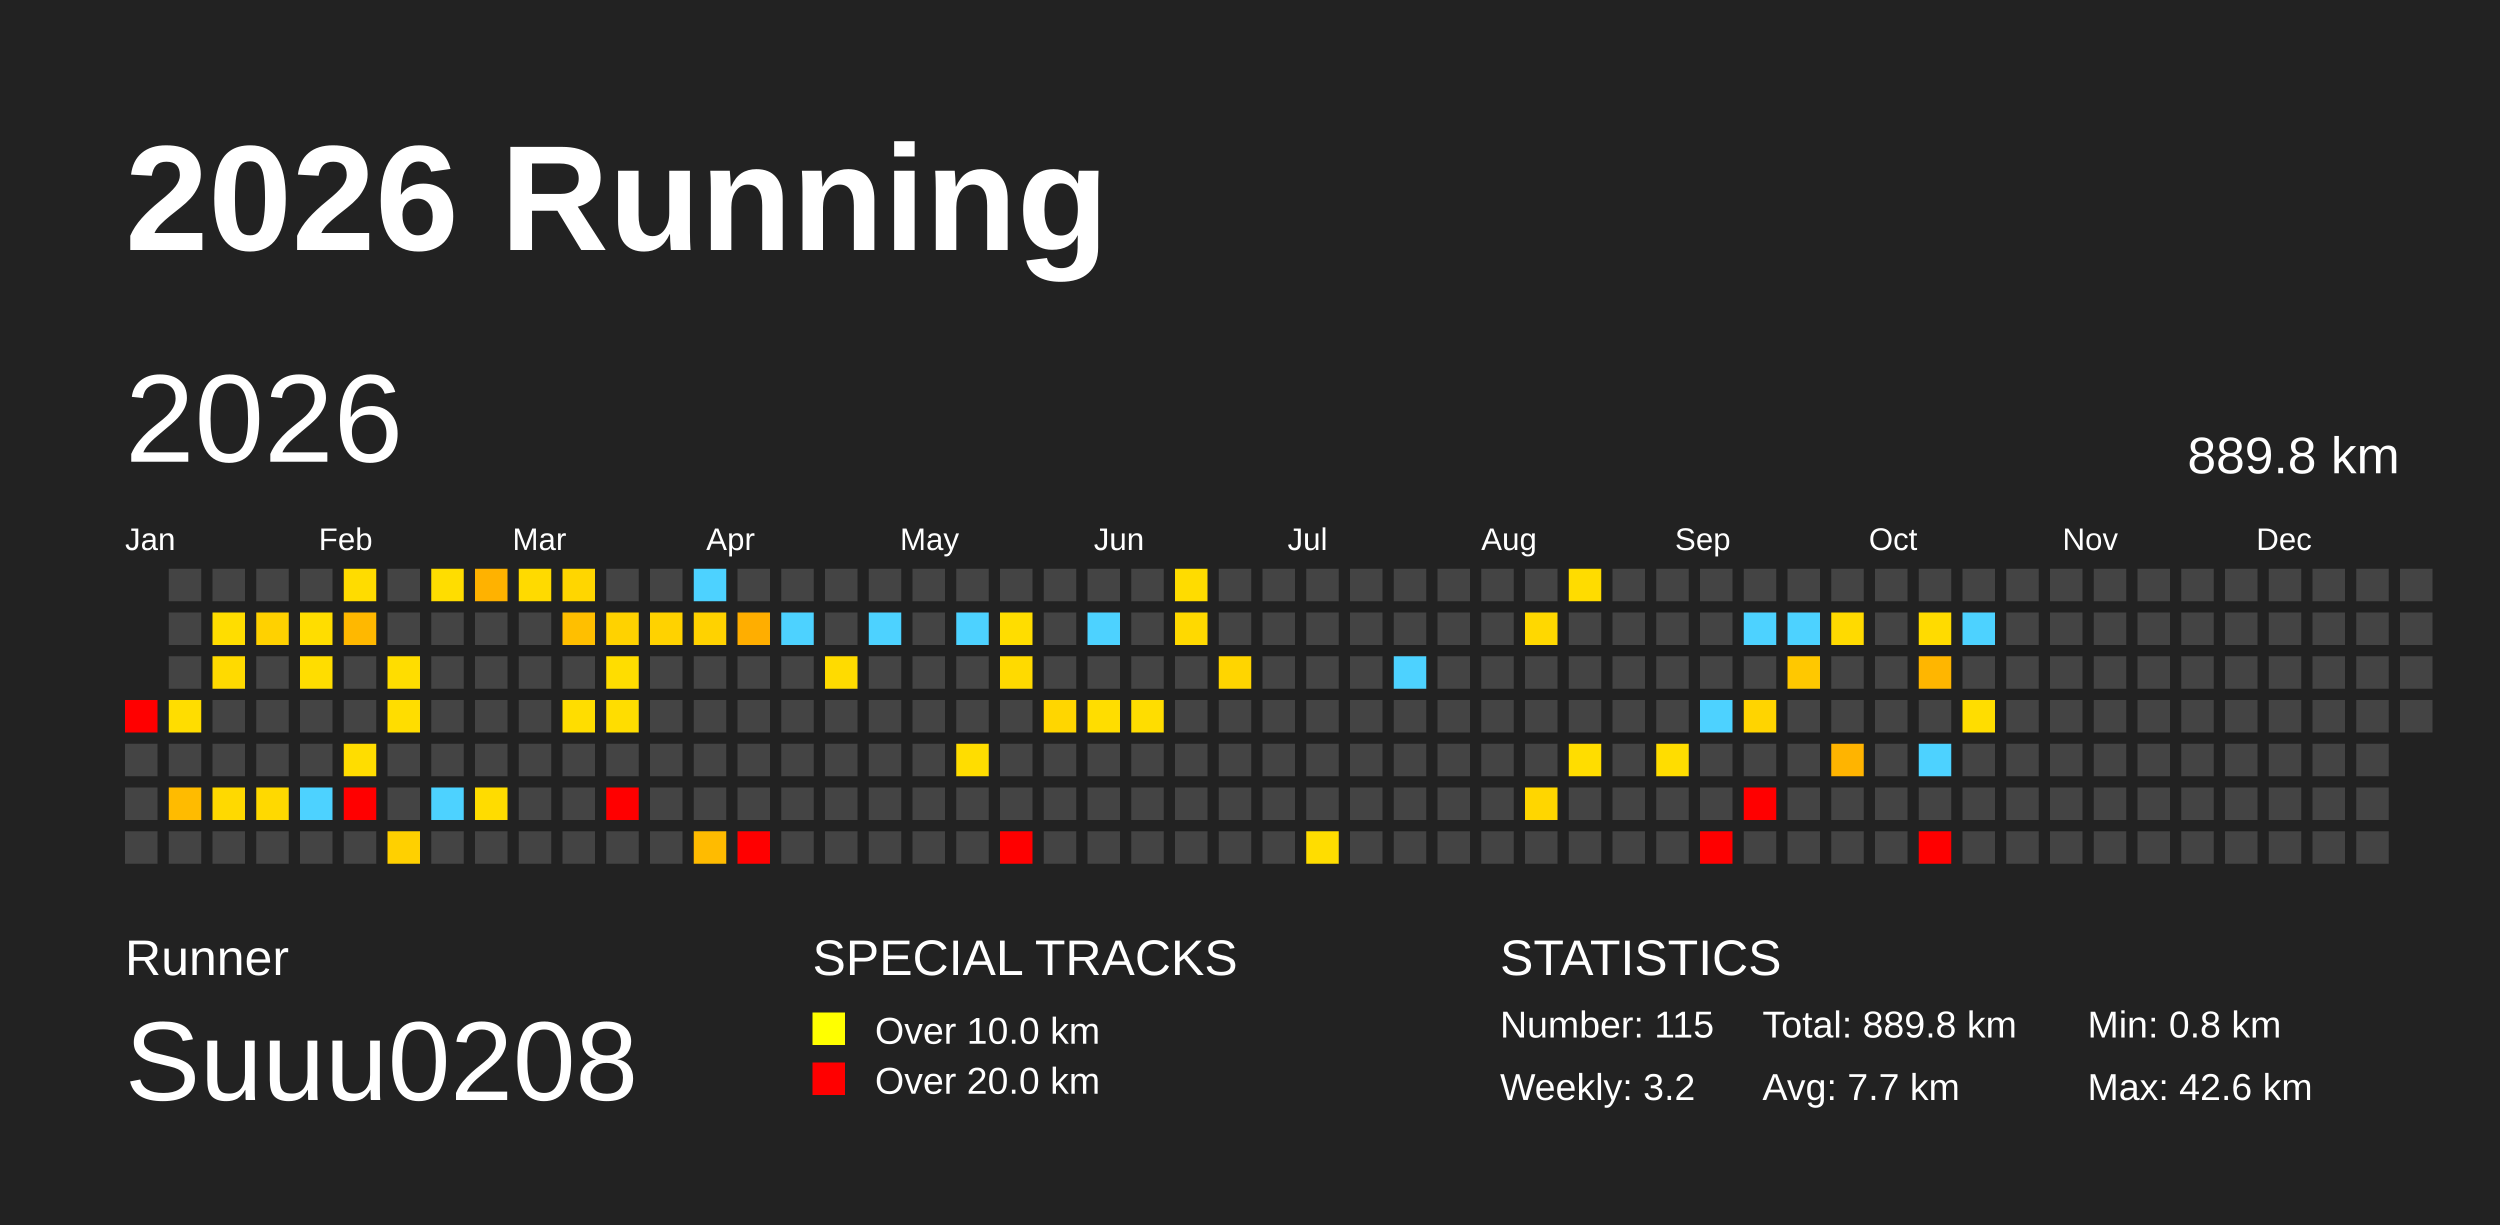
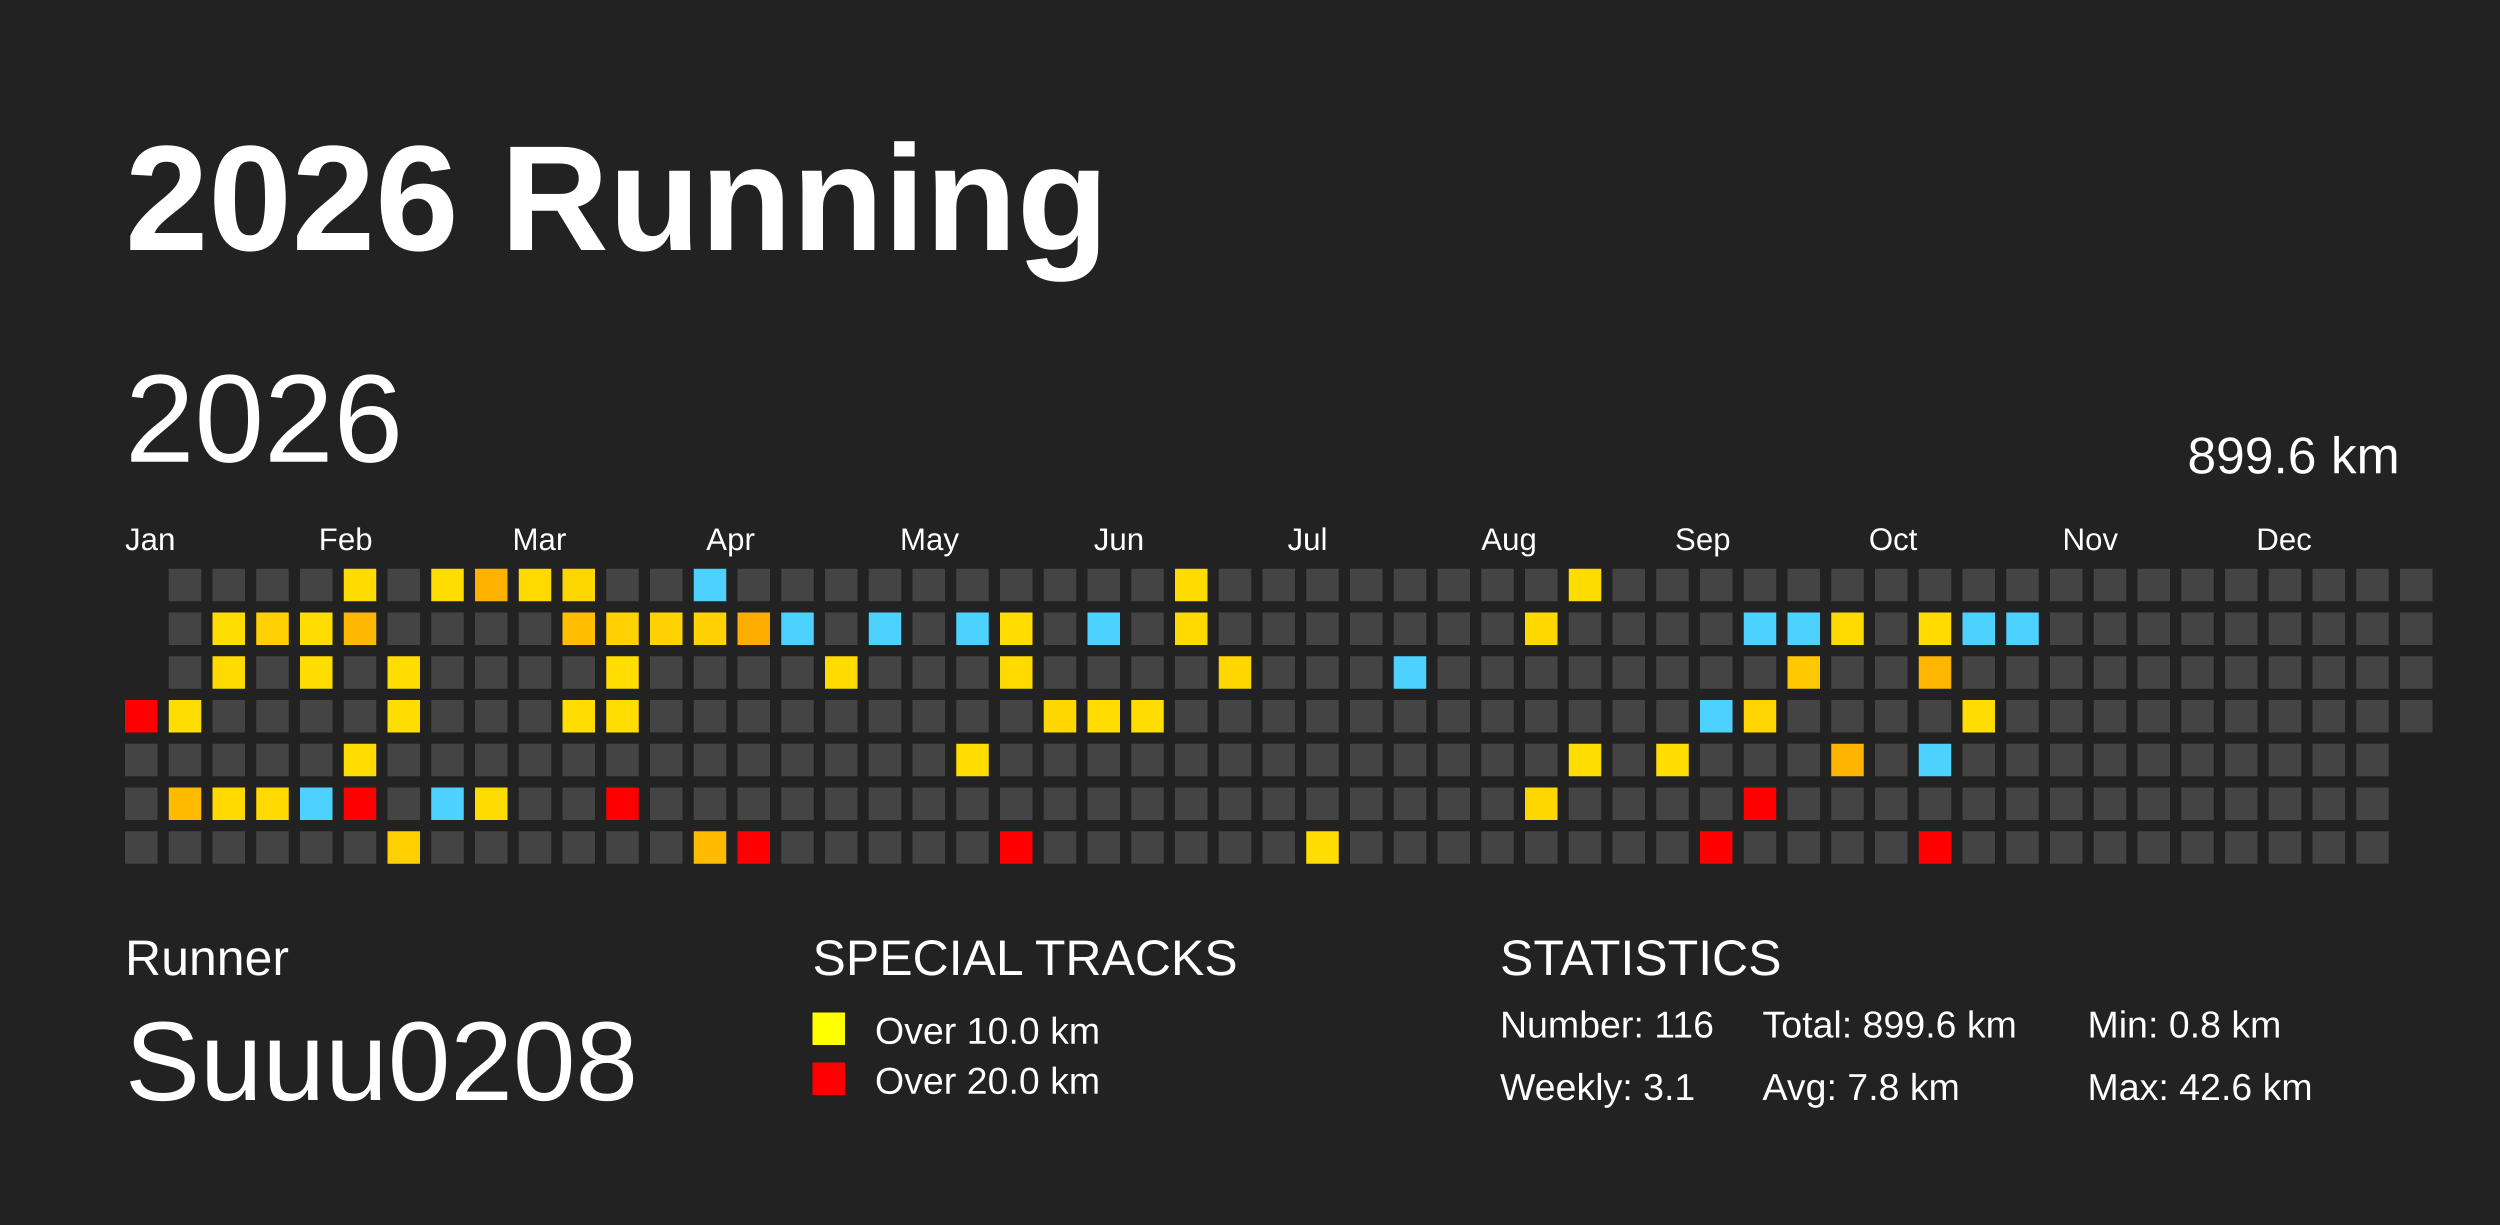
<svg xmlns="http://www.w3.org/2000/svg" baseProfile="full" height="98mm" version="1.1" viewBox="0,0,200,98" width="200mm">
  <defs />
  <rect fill="#222222" height="98" width="200" x="0" y="0" />
  <text fill="#FFFFFF" style="font-size:12px; font-family:Arial; font-weight:bold;" x="10" y="20">2026 Running</text>
  <text fill="#FFFFFF" style="font-size:4px; font-family:Arial" x="10" y="78">Runner</text>
  <text fill="#FFFFFF" style="font-size:9px; font-family:Arial" x="10" y="88">Suuu0208</text>
  <text fill="#FFFFFF" style="font-size:4px; font-family:Arial" x="65" y="78">SPECIAL TRACKS</text>
  <rect fill="yellow" height="2.6" width="2.6" x="65" y="81" />
  <text fill="#FFFFFF" style="font-size:3px; font-family:Arial" x="70" y="83.5">Over 10.0 km</text>
  <rect fill="red" height="2.6" width="2.6" x="65" y="85" />
  <text fill="#FFFFFF" style="font-size:3px; font-family:Arial" x="70" y="87.5">Over 20.0 km</text>
  <text fill="#FFFFFF" style="font-size:4px; font-family:Arial" x="120" y="78">STATISTICS</text>
-   <text fill="#FFFFFF" style="font-size:3px; font-family:Arial" x="120" y="83">Number: 115</text>
-   <text fill="#FFFFFF" style="font-size:3px; font-family:Arial" x="120" y="88">Weekly: 3.2</text>
-   <text fill="#FFFFFF" style="font-size:3px; font-family:Arial" x="141" y="83">Total: 889.8 km</text>
-   <text fill="#FFFFFF" style="font-size:3px; font-family:Arial" x="141" y="88">Avg: 7.7 km</text>
+   <text fill="#FFFFFF" style="font-size:3px; font-family:Arial" x="120" y="83">Number: 116</text>
+   <text fill="#FFFFFF" style="font-size:3px; font-family:Arial" x="120" y="88">Weekly: 3.1</text>
+   <text fill="#FFFFFF" style="font-size:3px; font-family:Arial" x="141" y="83">Total: 899.6 km</text>
+   <text fill="#FFFFFF" style="font-size:3px; font-family:Arial" x="141" y="88">Avg: 7.8 km</text>
  <text fill="#FFFFFF" style="font-size:3px; font-family:Arial" x="167" y="83">Min: 0.8 km</text>
  <text fill="#FFFFFF" style="font-size:3px; font-family:Arial" x="167" y="88">Max: 42.6 km</text>
  <text dominant-baseline="hanging" fill="#FFFFFF" style="font-size:10.0px; font-family:Arial;" x="10" y="30">2026</text>
-   <text dominant-baseline="hanging" fill="#FFFFFF" style="font-size:4.125px; font-family:Arial;" x="175" y="35">889.8 km</text>
+   <text dominant-baseline="hanging" fill="#FFFFFF" style="font-size:4.125px; font-family:Arial;" x="175" y="35">899.6 km</text>
  <text fill="#FFFFFF" style="font-size:2.5px; font-family:Arial" x="10.0" y="44">Jan</text>
  <text fill="#FFFFFF" style="font-size:2.5px; font-family:Arial" x="25.5" y="44">Feb</text>
  <text fill="#FFFFFF" style="font-size:2.5px; font-family:Arial" x="41.0" y="44">Mar</text>
  <text fill="#FFFFFF" style="font-size:2.5px; font-family:Arial" x="56.5" y="44">Apr</text>
  <text fill="#FFFFFF" style="font-size:2.5px; font-family:Arial" x="72.0" y="44">May</text>
  <text fill="#FFFFFF" style="font-size:2.5px; font-family:Arial" x="87.5" y="44">Jun</text>
  <text fill="#FFFFFF" style="font-size:2.5px; font-family:Arial" x="103.0" y="44">Jul</text>
  <text fill="#FFFFFF" style="font-size:2.5px; font-family:Arial" x="118.5" y="44">Aug</text>
  <text fill="#FFFFFF" style="font-size:2.5px; font-family:Arial" x="134.0" y="44">Sep</text>
  <text fill="#FFFFFF" style="font-size:2.5px; font-family:Arial" x="149.5" y="44">Oct</text>
  <text fill="#FFFFFF" style="font-size:2.5px; font-family:Arial" x="165.0" y="44">Nov</text>
  <text fill="#FFFFFF" style="font-size:2.5px; font-family:Arial" x="180.5" y="44">Dec</text>
  <rect fill="red" height="2.6" width="2.6" x="10.0" y="56.0" />
  <rect fill="#444444" height="2.6" width="2.6" x="10.0" y="59.5" />
  <rect fill="#444444" height="2.6" width="2.6" x="10.0" y="63.0" />
  <rect fill="#444444" height="2.6" width="2.6" x="10.0" y="66.5" />
  <rect fill="#444444" height="2.6" width="2.6" x="13.5" y="45.5" />
  <rect fill="#444444" height="2.6" width="2.6" x="13.5" y="49.0" />
  <rect fill="#444444" height="2.6" width="2.6" x="13.5" y="52.5" />
  <rect fill="#ffdd00" height="2.6" width="2.6" x="13.5" y="56.0" />
  <rect fill="#444444" height="2.6" width="2.6" x="13.5" y="59.5" />
  <rect fill="#ffbb00" height="2.6" width="2.6" x="13.5" y="63.0" />
  <rect fill="#444444" height="2.6" width="2.6" x="13.5" y="66.5" />
  <rect fill="#444444" height="2.6" width="2.6" x="17.0" y="45.5" />
  <rect fill="#ffdd00" height="2.6" width="2.6" x="17.0" y="49.0" />
  <rect fill="#ffda00" height="2.6" width="2.6" x="17.0" y="52.5" />
  <rect fill="#444444" height="2.6" width="2.6" x="17.0" y="56.0" />
  <rect fill="#444444" height="2.6" width="2.6" x="17.0" y="59.5" />
  <rect fill="#ffd900" height="2.6" width="2.6" x="17.0" y="63.0" />
  <rect fill="#444444" height="2.6" width="2.6" x="17.0" y="66.5" />
  <rect fill="#444444" height="2.6" width="2.6" x="20.5" y="45.5" />
  <rect fill="#ffd100" height="2.6" width="2.6" x="20.5" y="49.0" />
  <rect fill="#444444" height="2.6" width="2.6" x="20.5" y="52.5" />
  <rect fill="#444444" height="2.6" width="2.6" x="20.5" y="56.0" />
  <rect fill="#444444" height="2.6" width="2.6" x="20.5" y="59.5" />
  <rect fill="#ffd900" height="2.6" width="2.6" x="20.5" y="63.0" />
  <rect fill="#444444" height="2.6" width="2.6" x="20.5" y="66.5" />
  <rect fill="#444444" height="2.6" width="2.6" x="24.0" y="45.5" />
  <rect fill="#ffdd00" height="2.6" width="2.6" x="24.0" y="49.0" />
  <rect fill="#ffdd00" height="2.6" width="2.6" x="24.0" y="52.5" />
  <rect fill="#444444" height="2.6" width="2.6" x="24.0" y="56.0" />
  <rect fill="#444444" height="2.6" width="2.6" x="24.0" y="59.5" />
  <rect fill="#4dd2ff" height="2.6" width="2.6" x="24.0" y="63.0" />
  <rect fill="#444444" height="2.6" width="2.6" x="24.0" y="66.5" />
  <rect fill="#ffdc00" height="2.6" width="2.6" x="27.5" y="45.5" />
  <rect fill="#ffb800" height="2.6" width="2.6" x="27.5" y="49.0" />
  <rect fill="#444444" height="2.6" width="2.6" x="27.5" y="52.5" />
  <rect fill="#444444" height="2.6" width="2.6" x="27.5" y="56.0" />
  <rect fill="#ffdd00" height="2.6" width="2.6" x="27.5" y="59.5" />
  <rect fill="red" height="2.6" width="2.6" x="27.5" y="63.0" />
  <rect fill="#444444" height="2.6" width="2.6" x="27.5" y="66.5" />
  <rect fill="#444444" height="2.6" width="2.6" x="31.0" y="45.5" />
  <rect fill="#444444" height="2.6" width="2.6" x="31.0" y="49.0" />
  <rect fill="#ffdd00" height="2.6" width="2.6" x="31.0" y="52.5" />
  <rect fill="#ffdd00" height="2.6" width="2.6" x="31.0" y="56.0" />
  <rect fill="#444444" height="2.6" width="2.6" x="31.0" y="59.5" />
  <rect fill="#444444" height="2.6" width="2.6" x="31.0" y="63.0" />
  <rect fill="#ffd000" height="2.6" width="2.6" x="31.0" y="66.5" />
  <rect fill="#ffdd00" height="2.6" width="2.6" x="34.5" y="45.5" />
  <rect fill="#444444" height="2.6" width="2.6" x="34.5" y="49.0" />
  <rect fill="#444444" height="2.6" width="2.6" x="34.5" y="52.5" />
  <rect fill="#444444" height="2.6" width="2.6" x="34.5" y="56.0" />
  <rect fill="#444444" height="2.6" width="2.6" x="34.5" y="59.5" />
  <rect fill="#4dd2ff" height="2.6" width="2.6" x="34.5" y="63.0" />
  <rect fill="#444444" height="2.6" width="2.6" x="34.5" y="66.5" />
  <rect fill="#ffb200" height="2.6" width="2.6" x="38.0" y="45.5" />
  <rect fill="#444444" height="2.6" width="2.6" x="38.0" y="49.0" />
  <rect fill="#444444" height="2.6" width="2.6" x="38.0" y="52.5" />
  <rect fill="#444444" height="2.6" width="2.6" x="38.0" y="56.0" />
  <rect fill="#444444" height="2.6" width="2.6" x="38.0" y="59.5" />
  <rect fill="#ffdc00" height="2.6" width="2.6" x="38.0" y="63.0" />
  <rect fill="#444444" height="2.6" width="2.6" x="38.0" y="66.5" />
  <rect fill="#ffda00" height="2.6" width="2.6" x="41.5" y="45.5" />
  <rect fill="#444444" height="2.6" width="2.6" x="41.5" y="49.0" />
  <rect fill="#444444" height="2.6" width="2.6" x="41.5" y="52.5" />
  <rect fill="#444444" height="2.6" width="2.6" x="41.5" y="56.0" />
  <rect fill="#444444" height="2.6" width="2.6" x="41.5" y="59.5" />
  <rect fill="#444444" height="2.6" width="2.6" x="41.5" y="63.0" />
  <rect fill="#444444" height="2.6" width="2.6" x="41.5" y="66.5" />
  <rect fill="#ffd600" height="2.6" width="2.6" x="45.0" y="45.5" />
  <rect fill="#ffbf00" height="2.6" width="2.6" x="45.0" y="49.0" />
  <rect fill="#444444" height="2.6" width="2.6" x="45.0" y="52.5" />
  <rect fill="#ffdd00" height="2.6" width="2.6" x="45.0" y="56.0" />
  <rect fill="#444444" height="2.6" width="2.6" x="45.0" y="59.5" />
  <rect fill="#444444" height="2.6" width="2.6" x="45.0" y="63.0" />
  <rect fill="#444444" height="2.6" width="2.6" x="45.0" y="66.5" />
  <rect fill="#444444" height="2.6" width="2.6" x="48.5" y="45.5" />
  <rect fill="#ffd200" height="2.6" width="2.6" x="48.5" y="49.0" />
  <rect fill="#ffdd00" height="2.6" width="2.6" x="48.5" y="52.5" />
  <rect fill="#ffdd00" height="2.6" width="2.6" x="48.5" y="56.0" />
  <rect fill="#444444" height="2.6" width="2.6" x="48.5" y="59.5" />
  <rect fill="red" height="2.6" width="2.6" x="48.5" y="63.0" />
  <rect fill="#444444" height="2.6" width="2.6" x="48.5" y="66.5" />
  <rect fill="#444444" height="2.6" width="2.6" x="52.0" y="45.5" />
  <rect fill="#ffd200" height="2.6" width="2.6" x="52.0" y="49.0" />
  <rect fill="#444444" height="2.6" width="2.6" x="52.0" y="52.5" />
  <rect fill="#444444" height="2.6" width="2.6" x="52.0" y="56.0" />
  <rect fill="#444444" height="2.6" width="2.6" x="52.0" y="59.5" />
  <rect fill="#444444" height="2.6" width="2.6" x="52.0" y="63.0" />
  <rect fill="#444444" height="2.6" width="2.6" x="52.0" y="66.5" />
  <rect fill="#4dd2ff" height="2.6" width="2.6" x="55.5" y="45.5" />
  <rect fill="#ffd200" height="2.6" width="2.6" x="55.5" y="49.0" />
  <rect fill="#444444" height="2.6" width="2.6" x="55.5" y="52.5" />
  <rect fill="#444444" height="2.6" width="2.6" x="55.5" y="56.0" />
  <rect fill="#444444" height="2.6" width="2.6" x="55.5" y="59.5" />
  <rect fill="#444444" height="2.6" width="2.6" x="55.5" y="63.0" />
  <rect fill="#ffbb00" height="2.6" width="2.6" x="55.5" y="66.5" />
  <rect fill="#444444" height="2.6" width="2.6" x="59.0" y="45.5" />
  <rect fill="#ffae00" height="2.6" width="2.6" x="59.0" y="49.0" />
  <rect fill="#444444" height="2.6" width="2.6" x="59.0" y="52.5" />
  <rect fill="#444444" height="2.6" width="2.6" x="59.0" y="56.0" />
  <rect fill="#444444" height="2.6" width="2.6" x="59.0" y="59.5" />
  <rect fill="#444444" height="2.6" width="2.6" x="59.0" y="63.0" />
  <rect fill="red" height="2.6" width="2.6" x="59.0" y="66.5" />
  <rect fill="#444444" height="2.6" width="2.6" x="62.5" y="45.5" />
  <rect fill="#4dd2ff" height="2.6" width="2.6" x="62.5" y="49.0" />
  <rect fill="#444444" height="2.6" width="2.6" x="62.5" y="52.5" />
  <rect fill="#444444" height="2.6" width="2.6" x="62.5" y="56.0" />
  <rect fill="#444444" height="2.6" width="2.6" x="62.5" y="59.5" />
  <rect fill="#444444" height="2.6" width="2.6" x="62.5" y="63.0" />
  <rect fill="#444444" height="2.6" width="2.6" x="62.5" y="66.5" />
  <rect fill="#444444" height="2.6" width="2.6" x="66.0" y="45.5" />
  <rect fill="#444444" height="2.6" width="2.6" x="66.0" y="49.0" />
  <rect fill="#ffdb00" height="2.6" width="2.6" x="66.0" y="52.5" />
  <rect fill="#444444" height="2.6" width="2.6" x="66.0" y="56.0" />
  <rect fill="#444444" height="2.6" width="2.6" x="66.0" y="59.5" />
  <rect fill="#444444" height="2.6" width="2.6" x="66.0" y="63.0" />
  <rect fill="#444444" height="2.6" width="2.6" x="66.0" y="66.5" />
  <rect fill="#444444" height="2.6" width="2.6" x="69.5" y="45.5" />
  <rect fill="#4dd2ff" height="2.6" width="2.6" x="69.5" y="49.0" />
  <rect fill="#444444" height="2.6" width="2.6" x="69.5" y="52.5" />
  <rect fill="#444444" height="2.6" width="2.6" x="69.5" y="56.0" />
  <rect fill="#444444" height="2.6" width="2.6" x="69.5" y="59.5" />
  <rect fill="#444444" height="2.6" width="2.6" x="69.5" y="63.0" />
  <rect fill="#444444" height="2.6" width="2.6" x="69.5" y="66.5" />
  <rect fill="#444444" height="2.6" width="2.6" x="73.0" y="45.5" />
  <rect fill="#444444" height="2.6" width="2.6" x="73.0" y="49.0" />
  <rect fill="#444444" height="2.6" width="2.6" x="73.0" y="52.5" />
  <rect fill="#444444" height="2.6" width="2.6" x="73.0" y="56.0" />
  <rect fill="#444444" height="2.6" width="2.6" x="73.0" y="59.5" />
  <rect fill="#444444" height="2.6" width="2.6" x="73.0" y="63.0" />
  <rect fill="#444444" height="2.6" width="2.6" x="73.0" y="66.5" />
  <rect fill="#444444" height="2.6" width="2.6" x="76.5" y="45.5" />
  <rect fill="#4dd2ff" height="2.6" width="2.6" x="76.5" y="49.0" />
  <rect fill="#444444" height="2.6" width="2.6" x="76.5" y="52.5" />
  <rect fill="#444444" height="2.6" width="2.6" x="76.5" y="56.0" />
  <rect fill="#ffdd00" height="2.6" width="2.6" x="76.5" y="59.5" />
  <rect fill="#444444" height="2.6" width="2.6" x="76.5" y="63.0" />
  <rect fill="#444444" height="2.6" width="2.6" x="76.5" y="66.5" />
  <rect fill="#444444" height="2.6" width="2.6" x="80.0" y="45.5" />
  <rect fill="#ffdd00" height="2.6" width="2.6" x="80.0" y="49.0" />
  <rect fill="#ffda00" height="2.6" width="2.6" x="80.0" y="52.5" />
  <rect fill="#444444" height="2.6" width="2.6" x="80.0" y="56.0" />
  <rect fill="#444444" height="2.6" width="2.6" x="80.0" y="59.5" />
  <rect fill="#444444" height="2.6" width="2.6" x="80.0" y="63.0" />
  <rect fill="red" height="2.6" width="2.6" x="80.0" y="66.5" />
  <rect fill="#444444" height="2.6" width="2.6" x="83.5" y="45.5" />
  <rect fill="#444444" height="2.6" width="2.6" x="83.5" y="49.0" />
  <rect fill="#444444" height="2.6" width="2.6" x="83.5" y="52.5" />
  <rect fill="#ffd600" height="2.6" width="2.6" x="83.5" y="56.0" />
  <rect fill="#444444" height="2.6" width="2.6" x="83.5" y="59.5" />
  <rect fill="#444444" height="2.6" width="2.6" x="83.5" y="63.0" />
  <rect fill="#444444" height="2.6" width="2.6" x="83.5" y="66.5" />
  <rect fill="#444444" height="2.6" width="2.6" x="87.0" y="45.5" />
  <rect fill="#4dd2ff" height="2.6" width="2.6" x="87.0" y="49.0" />
  <rect fill="#444444" height="2.6" width="2.6" x="87.0" y="52.5" />
  <rect fill="#ffdd00" height="2.6" width="2.6" x="87.0" y="56.0" />
  <rect fill="#444444" height="2.6" width="2.6" x="87.0" y="59.5" />
  <rect fill="#444444" height="2.6" width="2.6" x="87.0" y="63.0" />
  <rect fill="#444444" height="2.6" width="2.6" x="87.0" y="66.5" />
  <rect fill="#444444" height="2.6" width="2.6" x="90.5" y="45.5" />
  <rect fill="#444444" height="2.6" width="2.6" x="90.5" y="49.0" />
  <rect fill="#444444" height="2.6" width="2.6" x="90.5" y="52.5" />
  <rect fill="#ffdd00" height="2.6" width="2.6" x="90.5" y="56.0" />
  <rect fill="#444444" height="2.6" width="2.6" x="90.5" y="59.5" />
  <rect fill="#444444" height="2.6" width="2.6" x="90.5" y="63.0" />
  <rect fill="#444444" height="2.6" width="2.6" x="90.5" y="66.5" />
  <rect fill="#ffdc00" height="2.6" width="2.6" x="94.0" y="45.5" />
  <rect fill="#ffd900" height="2.6" width="2.6" x="94.0" y="49.0" />
  <rect fill="#444444" height="2.6" width="2.6" x="94.0" y="52.5" />
  <rect fill="#444444" height="2.6" width="2.6" x="94.0" y="56.0" />
  <rect fill="#444444" height="2.6" width="2.6" x="94.0" y="59.5" />
  <rect fill="#444444" height="2.6" width="2.6" x="94.0" y="63.0" />
  <rect fill="#444444" height="2.6" width="2.6" x="94.0" y="66.5" />
  <rect fill="#444444" height="2.6" width="2.6" x="97.5" y="45.5" />
  <rect fill="#444444" height="2.6" width="2.6" x="97.5" y="49.0" />
  <rect fill="#ffd500" height="2.6" width="2.6" x="97.5" y="52.5" />
  <rect fill="#444444" height="2.6" width="2.6" x="97.5" y="56.0" />
  <rect fill="#444444" height="2.6" width="2.6" x="97.5" y="59.5" />
  <rect fill="#444444" height="2.6" width="2.6" x="97.5" y="63.0" />
  <rect fill="#444444" height="2.6" width="2.6" x="97.5" y="66.5" />
  <rect fill="#444444" height="2.6" width="2.6" x="101.0" y="45.5" />
  <rect fill="#444444" height="2.6" width="2.6" x="101.0" y="49.0" />
  <rect fill="#444444" height="2.6" width="2.6" x="101.0" y="52.5" />
  <rect fill="#444444" height="2.6" width="2.6" x="101.0" y="56.0" />
  <rect fill="#444444" height="2.6" width="2.6" x="101.0" y="59.5" />
  <rect fill="#444444" height="2.6" width="2.6" x="101.0" y="63.0" />
  <rect fill="#444444" height="2.6" width="2.6" x="101.0" y="66.5" />
  <rect fill="#444444" height="2.6" width="2.6" x="104.5" y="45.5" />
  <rect fill="#444444" height="2.6" width="2.6" x="104.5" y="49.0" />
  <rect fill="#444444" height="2.6" width="2.6" x="104.5" y="52.5" />
  <rect fill="#444444" height="2.6" width="2.6" x="104.5" y="56.0" />
  <rect fill="#444444" height="2.6" width="2.6" x="104.5" y="59.5" />
  <rect fill="#444444" height="2.6" width="2.6" x="104.5" y="63.0" />
  <rect fill="#ffdd00" height="2.6" width="2.6" x="104.5" y="66.5" />
  <rect fill="#444444" height="2.6" width="2.6" x="108.0" y="45.5" />
  <rect fill="#444444" height="2.6" width="2.6" x="108.0" y="49.0" />
  <rect fill="#444444" height="2.6" width="2.6" x="108.0" y="52.5" />
  <rect fill="#444444" height="2.6" width="2.6" x="108.0" y="56.0" />
  <rect fill="#444444" height="2.6" width="2.6" x="108.0" y="59.5" />
  <rect fill="#444444" height="2.6" width="2.6" x="108.0" y="63.0" />
  <rect fill="#444444" height="2.6" width="2.6" x="108.0" y="66.5" />
  <rect fill="#444444" height="2.6" width="2.6" x="111.5" y="45.5" />
  <rect fill="#444444" height="2.6" width="2.6" x="111.5" y="49.0" />
  <rect fill="#4dd2ff" height="2.6" width="2.6" x="111.5" y="52.5" />
  <rect fill="#444444" height="2.6" width="2.6" x="111.5" y="56.0" />
  <rect fill="#444444" height="2.6" width="2.6" x="111.5" y="59.5" />
  <rect fill="#444444" height="2.6" width="2.6" x="111.5" y="63.0" />
  <rect fill="#444444" height="2.6" width="2.6" x="111.5" y="66.5" />
  <rect fill="#444444" height="2.6" width="2.6" x="115.0" y="45.5" />
  <rect fill="#444444" height="2.6" width="2.6" x="115.0" y="49.0" />
  <rect fill="#444444" height="2.6" width="2.6" x="115.0" y="52.5" />
  <rect fill="#444444" height="2.6" width="2.6" x="115.0" y="56.0" />
  <rect fill="#444444" height="2.6" width="2.6" x="115.0" y="59.5" />
  <rect fill="#444444" height="2.6" width="2.6" x="115.0" y="63.0" />
  <rect fill="#444444" height="2.6" width="2.6" x="115.0" y="66.5" />
  <rect fill="#444444" height="2.6" width="2.6" x="118.5" y="45.5" />
  <rect fill="#444444" height="2.6" width="2.6" x="118.5" y="49.0" />
  <rect fill="#444444" height="2.6" width="2.6" x="118.5" y="52.5" />
  <rect fill="#444444" height="2.6" width="2.6" x="118.5" y="56.0" />
  <rect fill="#444444" height="2.6" width="2.6" x="118.5" y="59.5" />
  <rect fill="#444444" height="2.6" width="2.6" x="118.5" y="63.0" />
  <rect fill="#444444" height="2.6" width="2.6" x="118.5" y="66.5" />
  <rect fill="#444444" height="2.6" width="2.6" x="122.0" y="45.5" />
  <rect fill="#ffd800" height="2.6" width="2.6" x="122.0" y="49.0" />
  <rect fill="#444444" height="2.6" width="2.6" x="122.0" y="52.5" />
  <rect fill="#444444" height="2.6" width="2.6" x="122.0" y="56.0" />
  <rect fill="#444444" height="2.6" width="2.6" x="122.0" y="59.5" />
  <rect fill="#ffd600" height="2.6" width="2.6" x="122.0" y="63.0" />
  <rect fill="#444444" height="2.6" width="2.6" x="122.0" y="66.5" />
  <rect fill="#ffdc00" height="2.6" width="2.6" x="125.5" y="45.5" />
  <rect fill="#444444" height="2.6" width="2.6" x="125.5" y="49.0" />
  <rect fill="#444444" height="2.6" width="2.6" x="125.5" y="52.5" />
  <rect fill="#444444" height="2.6" width="2.6" x="125.5" y="56.0" />
  <rect fill="#ffdd00" height="2.6" width="2.6" x="125.5" y="59.5" />
  <rect fill="#444444" height="2.6" width="2.6" x="125.5" y="63.0" />
  <rect fill="#444444" height="2.6" width="2.6" x="125.5" y="66.5" />
  <rect fill="#444444" height="2.6" width="2.6" x="129.0" y="45.5" />
  <rect fill="#444444" height="2.6" width="2.6" x="129.0" y="49.0" />
  <rect fill="#444444" height="2.6" width="2.6" x="129.0" y="52.5" />
  <rect fill="#444444" height="2.6" width="2.6" x="129.0" y="56.0" />
  <rect fill="#444444" height="2.6" width="2.6" x="129.0" y="59.5" />
  <rect fill="#444444" height="2.6" width="2.6" x="129.0" y="63.0" />
  <rect fill="#444444" height="2.6" width="2.6" x="129.0" y="66.5" />
  <rect fill="#444444" height="2.6" width="2.6" x="132.5" y="45.5" />
  <rect fill="#444444" height="2.6" width="2.6" x="132.5" y="49.0" />
  <rect fill="#444444" height="2.6" width="2.6" x="132.5" y="52.5" />
  <rect fill="#444444" height="2.6" width="2.6" x="132.5" y="56.0" />
  <rect fill="#ffdd00" height="2.6" width="2.6" x="132.5" y="59.5" />
  <rect fill="#444444" height="2.6" width="2.6" x="132.5" y="63.0" />
  <rect fill="#444444" height="2.6" width="2.6" x="132.5" y="66.5" />
  <rect fill="#444444" height="2.6" width="2.6" x="136.0" y="45.5" />
  <rect fill="#444444" height="2.6" width="2.6" x="136.0" y="49.0" />
  <rect fill="#444444" height="2.6" width="2.6" x="136.0" y="52.5" />
  <rect fill="#4dd2ff" height="2.6" width="2.6" x="136.0" y="56.0" />
  <rect fill="#444444" height="2.6" width="2.6" x="136.0" y="59.5" />
  <rect fill="#444444" height="2.6" width="2.6" x="136.0" y="63.0" />
  <rect fill="red" height="2.6" width="2.6" x="136.0" y="66.5" />
  <rect fill="#444444" height="2.6" width="2.6" x="139.5" y="45.5" />
  <rect fill="#4dd2ff" height="2.6" width="2.6" x="139.5" y="49.0" />
  <rect fill="#444444" height="2.6" width="2.6" x="139.5" y="52.5" />
  <rect fill="#ffd400" height="2.6" width="2.6" x="139.5" y="56.0" />
  <rect fill="#444444" height="2.6" width="2.6" x="139.5" y="59.5" />
  <rect fill="red" height="2.6" width="2.6" x="139.5" y="63.0" />
  <rect fill="#444444" height="2.6" width="2.6" x="139.5" y="66.5" />
  <rect fill="#444444" height="2.6" width="2.6" x="143.0" y="45.5" />
  <rect fill="#4dd2ff" height="2.6" width="2.6" x="143.0" y="49.0" />
  <rect fill="#ffc800" height="2.6" width="2.6" x="143.0" y="52.5" />
  <rect fill="#444444" height="2.6" width="2.6" x="143.0" y="56.0" />
  <rect fill="#444444" height="2.6" width="2.6" x="143.0" y="59.5" />
  <rect fill="#444444" height="2.6" width="2.6" x="143.0" y="63.0" />
  <rect fill="#444444" height="2.6" width="2.6" x="143.0" y="66.5" />
  <rect fill="#444444" height="2.6" width="2.6" x="146.5" y="45.5" />
  <rect fill="#ffda00" height="2.6" width="2.6" x="146.5" y="49.0" />
  <rect fill="#444444" height="2.6" width="2.6" x="146.5" y="52.5" />
  <rect fill="#444444" height="2.6" width="2.6" x="146.5" y="56.0" />
  <rect fill="#ffb400" height="2.6" width="2.6" x="146.5" y="59.5" />
  <rect fill="#444444" height="2.6" width="2.6" x="146.5" y="63.0" />
  <rect fill="#444444" height="2.6" width="2.6" x="146.5" y="66.5" />
  <rect fill="#444444" height="2.6" width="2.6" x="150.0" y="45.5" />
  <rect fill="#444444" height="2.6" width="2.6" x="150.0" y="49.0" />
  <rect fill="#444444" height="2.6" width="2.6" x="150.0" y="52.5" />
  <rect fill="#444444" height="2.6" width="2.6" x="150.0" y="56.0" />
  <rect fill="#444444" height="2.6" width="2.6" x="150.0" y="59.5" />
  <rect fill="#444444" height="2.6" width="2.6" x="150.0" y="63.0" />
  <rect fill="#444444" height="2.6" width="2.6" x="150.0" y="66.5" />
  <rect fill="#444444" height="2.6" width="2.6" x="153.5" y="45.5" />
  <rect fill="#ffdb00" height="2.6" width="2.6" x="153.5" y="49.0" />
  <rect fill="#ffb600" height="2.6" width="2.6" x="153.5" y="52.5" />
  <rect fill="#444444" height="2.6" width="2.6" x="153.5" y="56.0" />
  <rect fill="#4dd2ff" height="2.6" width="2.6" x="153.5" y="59.5" />
  <rect fill="#444444" height="2.6" width="2.6" x="153.5" y="63.0" />
  <rect fill="red" height="2.6" width="2.6" x="153.5" y="66.5" />
  <rect fill="#444444" height="2.6" width="2.6" x="157.0" y="45.5" />
  <rect fill="#4dd2ff" height="2.6" width="2.6" x="157.0" y="49.0" />
  <rect fill="#444444" height="2.6" width="2.6" x="157.0" y="52.5" />
  <rect fill="#ffdd00" height="2.6" width="2.6" x="157.0" y="56.0" />
  <rect fill="#444444" height="2.6" width="2.6" x="157.0" y="59.5" />
  <rect fill="#444444" height="2.6" width="2.6" x="157.0" y="63.0" />
  <rect fill="#444444" height="2.6" width="2.6" x="157.0" y="66.5" />
  <rect fill="#444444" height="2.6" width="2.6" x="160.5" y="45.5" />
-   <rect fill="#444444" height="2.6" width="2.6" x="160.5" y="49.0" />
+   <rect fill="#4dd2ff" height="2.6" width="2.6" x="160.5" y="49.0" />
  <rect fill="#444444" height="2.6" width="2.6" x="160.5" y="52.5" />
  <rect fill="#444444" height="2.6" width="2.6" x="160.5" y="56.0" />
  <rect fill="#444444" height="2.6" width="2.6" x="160.5" y="59.5" />
  <rect fill="#444444" height="2.6" width="2.6" x="160.5" y="63.0" />
  <rect fill="#444444" height="2.6" width="2.6" x="160.5" y="66.5" />
  <rect fill="#444444" height="2.6" width="2.6" x="164.0" y="45.5" />
  <rect fill="#444444" height="2.6" width="2.6" x="164.0" y="49.0" />
  <rect fill="#444444" height="2.6" width="2.6" x="164.0" y="52.5" />
  <rect fill="#444444" height="2.6" width="2.6" x="164.0" y="56.0" />
  <rect fill="#444444" height="2.6" width="2.6" x="164.0" y="59.5" />
  <rect fill="#444444" height="2.6" width="2.6" x="164.0" y="63.0" />
  <rect fill="#444444" height="2.6" width="2.6" x="164.0" y="66.5" />
  <rect fill="#444444" height="2.6" width="2.6" x="167.5" y="45.5" />
  <rect fill="#444444" height="2.6" width="2.6" x="167.5" y="49.0" />
  <rect fill="#444444" height="2.6" width="2.6" x="167.5" y="52.5" />
  <rect fill="#444444" height="2.6" width="2.6" x="167.5" y="56.0" />
  <rect fill="#444444" height="2.6" width="2.6" x="167.5" y="59.5" />
  <rect fill="#444444" height="2.6" width="2.6" x="167.5" y="63.0" />
  <rect fill="#444444" height="2.6" width="2.6" x="167.5" y="66.5" />
  <rect fill="#444444" height="2.6" width="2.6" x="171.0" y="45.5" />
  <rect fill="#444444" height="2.6" width="2.6" x="171.0" y="49.0" />
  <rect fill="#444444" height="2.6" width="2.6" x="171.0" y="52.5" />
  <rect fill="#444444" height="2.6" width="2.6" x="171.0" y="56.0" />
  <rect fill="#444444" height="2.6" width="2.6" x="171.0" y="59.5" />
  <rect fill="#444444" height="2.6" width="2.6" x="171.0" y="63.0" />
  <rect fill="#444444" height="2.6" width="2.6" x="171.0" y="66.5" />
  <rect fill="#444444" height="2.6" width="2.6" x="174.5" y="45.5" />
  <rect fill="#444444" height="2.6" width="2.6" x="174.5" y="49.0" />
  <rect fill="#444444" height="2.6" width="2.6" x="174.5" y="52.5" />
  <rect fill="#444444" height="2.6" width="2.6" x="174.5" y="56.0" />
  <rect fill="#444444" height="2.6" width="2.6" x="174.5" y="59.5" />
  <rect fill="#444444" height="2.6" width="2.6" x="174.5" y="63.0" />
  <rect fill="#444444" height="2.6" width="2.6" x="174.5" y="66.5" />
  <rect fill="#444444" height="2.6" width="2.6" x="178.0" y="45.5" />
  <rect fill="#444444" height="2.6" width="2.6" x="178.0" y="49.0" />
  <rect fill="#444444" height="2.6" width="2.6" x="178.0" y="52.5" />
  <rect fill="#444444" height="2.6" width="2.6" x="178.0" y="56.0" />
  <rect fill="#444444" height="2.6" width="2.6" x="178.0" y="59.5" />
  <rect fill="#444444" height="2.6" width="2.6" x="178.0" y="63.0" />
  <rect fill="#444444" height="2.6" width="2.6" x="178.0" y="66.5" />
  <rect fill="#444444" height="2.6" width="2.6" x="181.5" y="45.5" />
  <rect fill="#444444" height="2.6" width="2.6" x="181.5" y="49.0" />
  <rect fill="#444444" height="2.6" width="2.6" x="181.5" y="52.5" />
  <rect fill="#444444" height="2.6" width="2.6" x="181.5" y="56.0" />
  <rect fill="#444444" height="2.6" width="2.6" x="181.5" y="59.5" />
  <rect fill="#444444" height="2.6" width="2.6" x="181.5" y="63.0" />
  <rect fill="#444444" height="2.6" width="2.6" x="181.5" y="66.5" />
  <rect fill="#444444" height="2.6" width="2.6" x="185.0" y="45.5" />
  <rect fill="#444444" height="2.6" width="2.6" x="185.0" y="49.0" />
  <rect fill="#444444" height="2.6" width="2.6" x="185.0" y="52.5" />
  <rect fill="#444444" height="2.6" width="2.6" x="185.0" y="56.0" />
  <rect fill="#444444" height="2.6" width="2.6" x="185.0" y="59.5" />
  <rect fill="#444444" height="2.6" width="2.6" x="185.0" y="63.0" />
  <rect fill="#444444" height="2.6" width="2.6" x="185.0" y="66.5" />
  <rect fill="#444444" height="2.6" width="2.6" x="188.5" y="45.5" />
  <rect fill="#444444" height="2.6" width="2.6" x="188.5" y="49.0" />
  <rect fill="#444444" height="2.6" width="2.6" x="188.5" y="52.5" />
  <rect fill="#444444" height="2.6" width="2.6" x="188.5" y="56.0" />
  <rect fill="#444444" height="2.6" width="2.6" x="188.5" y="59.5" />
  <rect fill="#444444" height="2.6" width="2.6" x="188.5" y="63.0" />
  <rect fill="#444444" height="2.6" width="2.6" x="188.5" y="66.5" />
  <rect fill="#444444" height="2.6" width="2.6" x="192.0" y="45.5" />
  <rect fill="#444444" height="2.6" width="2.6" x="192.0" y="49.0" />
  <rect fill="#444444" height="2.6" width="2.6" x="192.0" y="52.5" />
  <rect fill="#444444" height="2.6" width="2.6" x="192.0" y="56.0" />
</svg>
